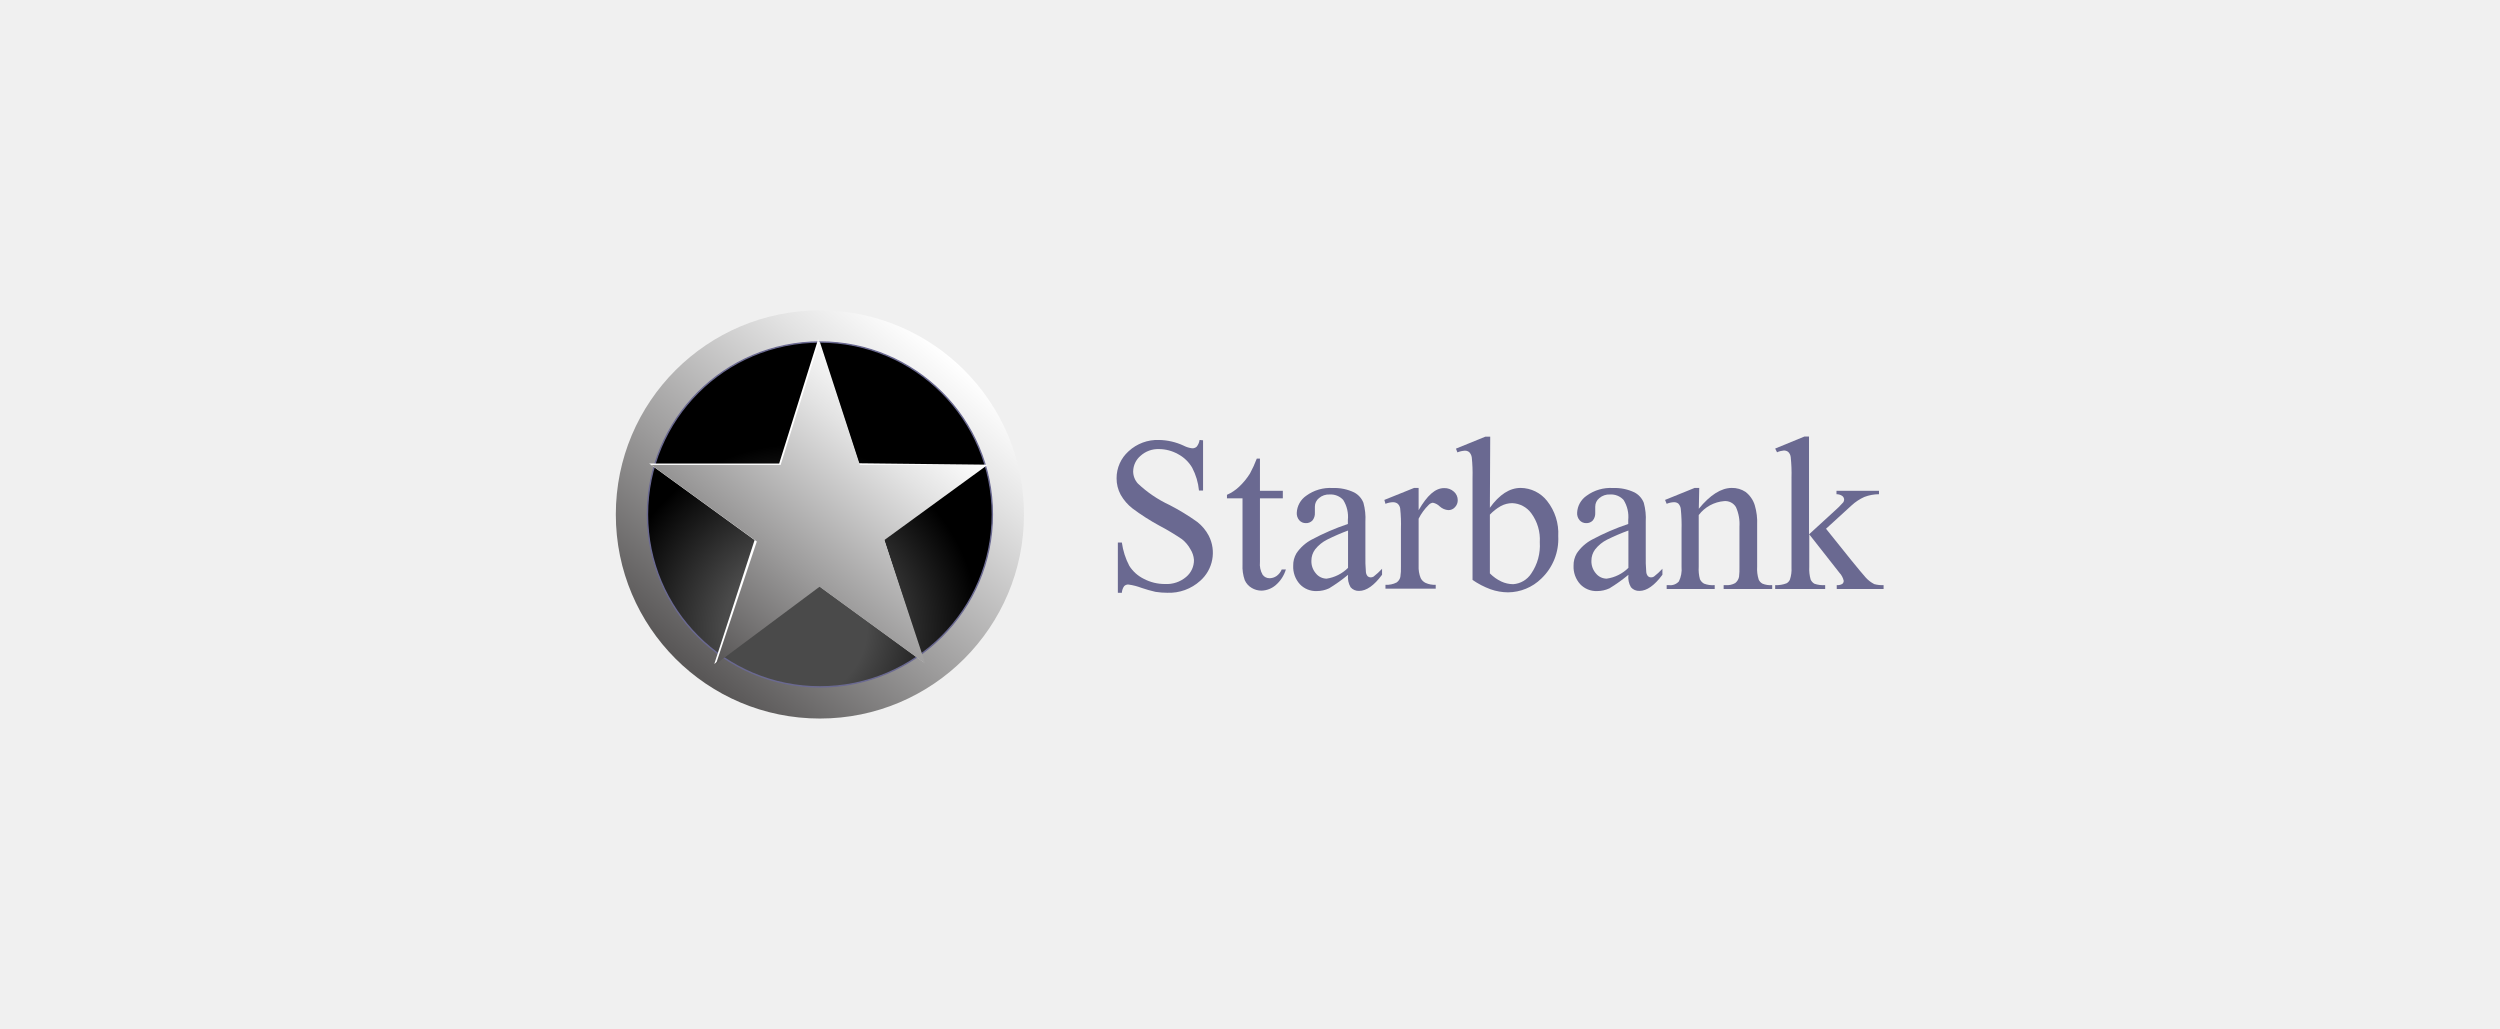
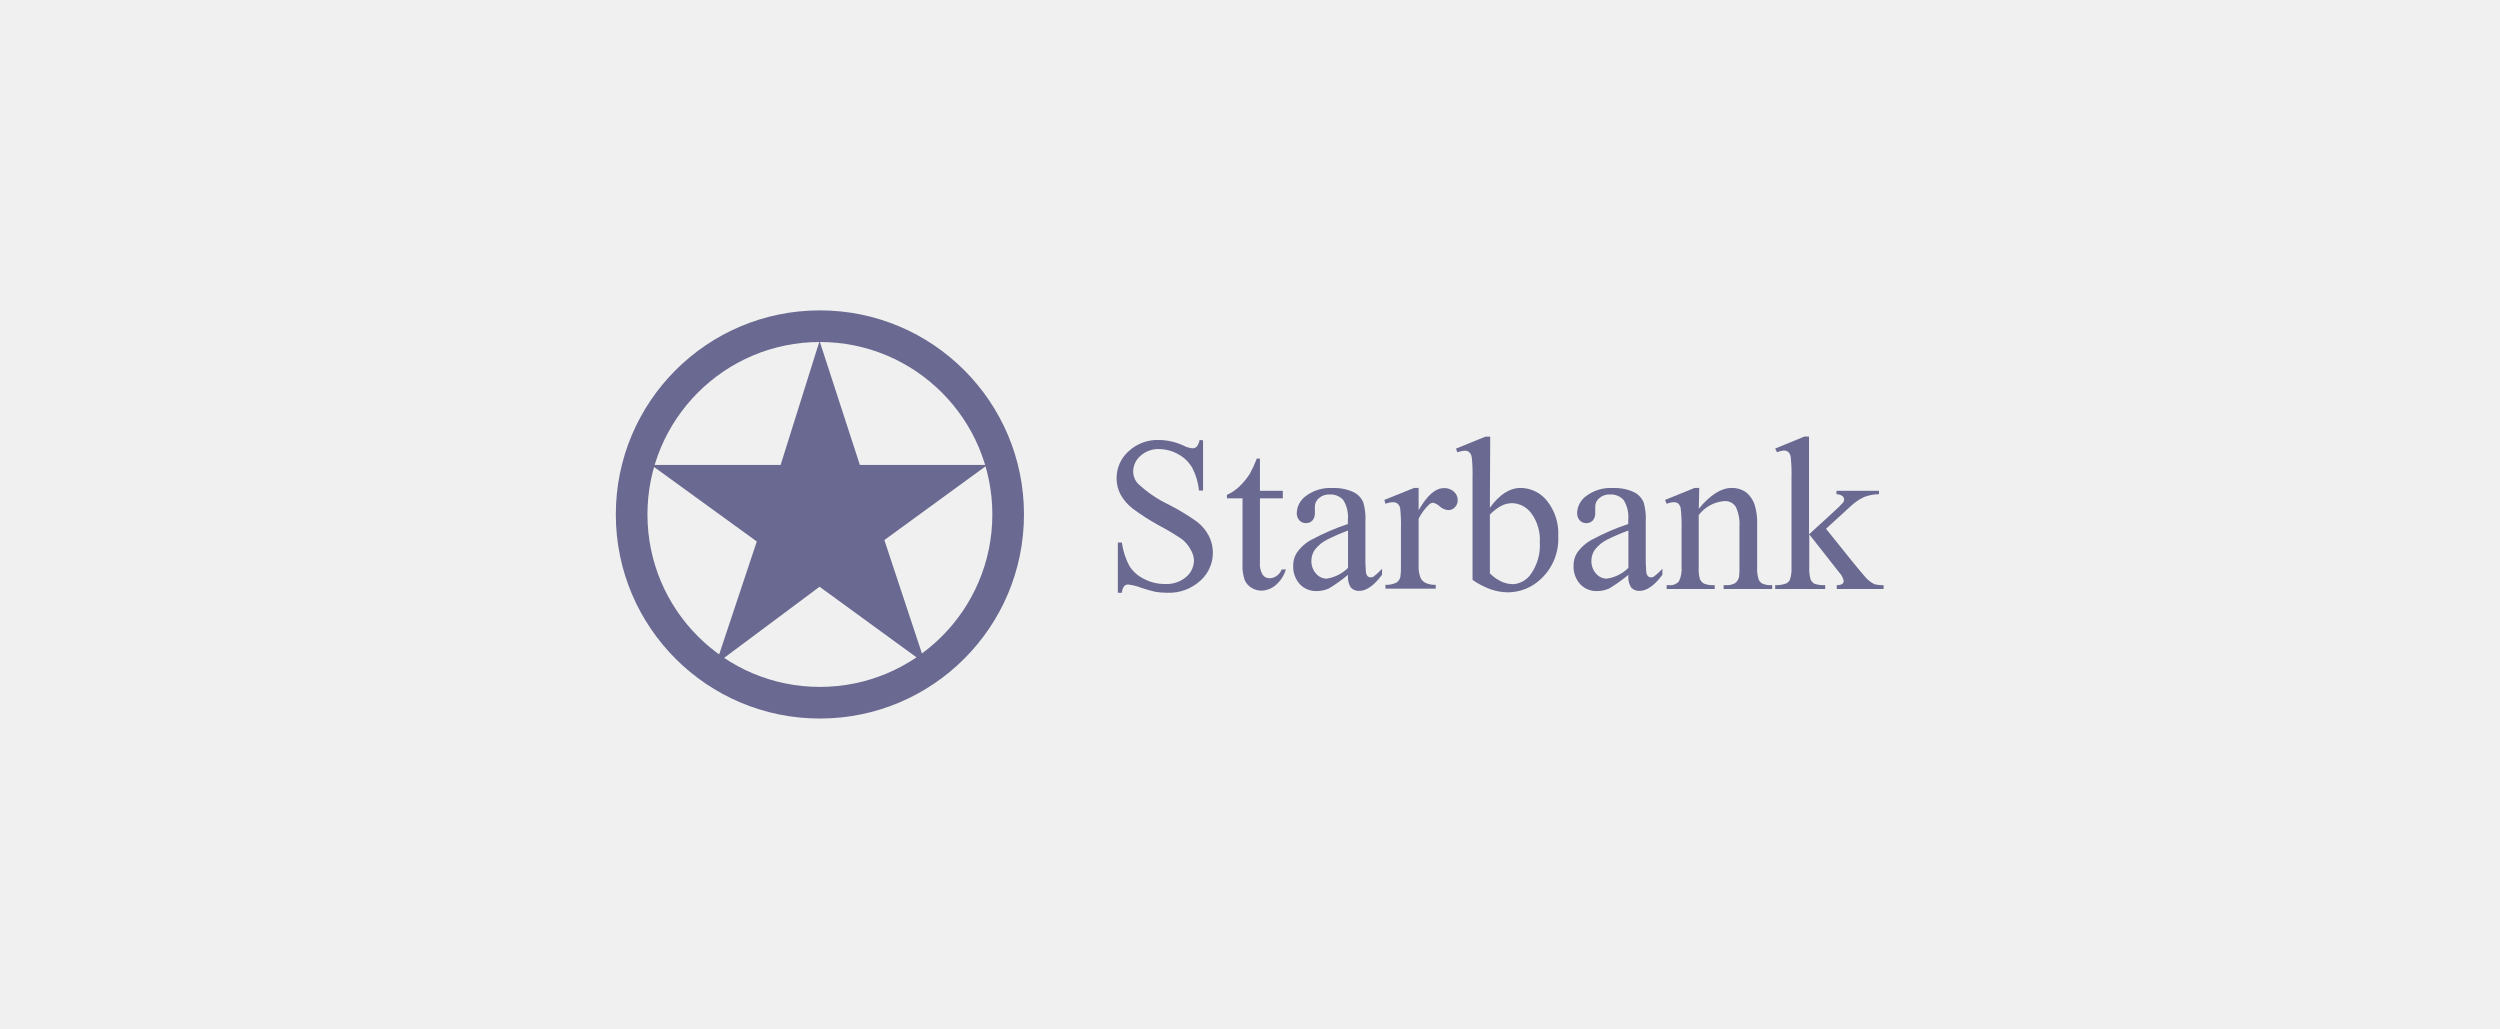
- <svg xmlns="http://www.w3.org/2000/svg" xmlns:xlink="http://www.w3.org/1999/xlink" fill="#6A6991" id="图层_1" data-name="图层 1" viewBox="0 0 294 121">
-   <defs>
-     <style>.cls-1{fill:url(#未命名的渐变_7);}.cls-2{stroke:#6A6991;stroke-miterlimit:10;stroke-width:0.17px;fill:url(#未命名的渐变_8);}.cls-3{fill:#fff;}.cls-4{fill:url(#未命名的渐变_7-2);}</style>
-     <linearGradient id="未命名的渐变_7" x1="111.85" y1="5115.89" x2="80.99" y2="5079.11" gradientTransform="matrix(1, 0, 0, -1, 0, 5158)" gradientUnits="userSpaceOnUse">
-       <stop offset="0" stop-color="#fff" />
-       <stop offset="0.19" stop-color="#e3e3e3" />
-       <stop offset="0.61" stop-color="#9d9c9c" />
-       <stop offset="0.99" stop-color="#595757" />
-     </linearGradient>
-     <radialGradient id="未命名的渐变_8" cx="-1160.8" cy="2927.77" r="0.17" gradientTransform="matrix(0.58, 126.56, 126.56, -0.58, -369772.99, 148681.56)" gradientUnits="userSpaceOnUse">
-       <stop offset="0.39" stop-color="#4a4a4a" />
-       <stop offset="1" />
-     </radialGradient>
-     <linearGradient id="未命名的渐变_7-2" x1="108.12" y1="5110.05" x2="83.4" y2="5080.59" xlink:href="#未命名的渐变_7" />
-   </defs>
-   <path class="cls-1" d="M96.42,84.5a24,24,0,1,0-24-24A24,24,0,0,0,96.42,84.5Z" />
-   <path class="cls-2" d="M96.42,80.78A20.28,20.28,0,1,0,76.14,60.5,20.28,20.28,0,0,0,96.42,80.78Z" />
-   <path class="cls-3" d="M108.64,77.89,96.21,68.83,84,78.08l4.74-14.57-12.4-9H91.63L96.21,39.9,101,54.48l15,.17-12.06,8.69Z" />
-   <path class="cls-4" d="M108.82,78.06,96.38,69,84.2,78.08,89,63.68l-12.41-9H91.8l4.58-14.58,4.74,14.58h15L104,63.51Z" />
+ <svg xmlns="http://www.w3.org/2000/svg" fill="#6A6991" id="图层_1" data-name="图层 1" viewBox="0 0 294 121">
+   <path d="M96.42,36.5a24,24,0,1,0,24,24A24,24,0,0,0,96.42,36.5Zm0,44.28A20.28,20.28,0,1,1,116.7,60.5,20.28,20.28,0,0,1,96.42,80.78Z" />
+   <path d="M108.82,78.06,96.38,69,84.2,78.08,89,63.68l-12.41-9H91.8l4.58-14.58,4.74,14.58h15L104,63.51Z" />
  <path d="M141.48,51.78v5.91H141A7.24,7.24,0,0,0,140.2,55a4.22,4.22,0,0,0-1.67-1.6,4.66,4.66,0,0,0-2.24-.59,3.08,3.08,0,0,0-2.17.8,2.44,2.44,0,0,0-.86,1.82,2.14,2.14,0,0,0,.55,1.43,14,14,0,0,0,3.71,2.52,26.37,26.37,0,0,1,3.28,2A5,5,0,0,1,142.15,63a4.4,4.4,0,0,1-1,5.3,5.45,5.45,0,0,1-3.88,1.41,8.7,8.7,0,0,1-1.39-.11,16.21,16.21,0,0,1-1.62-.46,7,7,0,0,0-1.56-.4.65.65,0,0,0-.5.19,1.49,1.49,0,0,0-.27.78h-.47V63.8h.47a8.35,8.35,0,0,0,.88,2.75,4.23,4.23,0,0,0,1.7,1.52,5.28,5.28,0,0,0,2.5.61,3.54,3.54,0,0,0,2.49-.84,2.56,2.56,0,0,0,.91-2A2.7,2.7,0,0,0,140,64.6,3.83,3.83,0,0,0,139,63.41a28.38,28.38,0,0,0-2.69-1.61,26.19,26.19,0,0,1-3.12-2,5.41,5.41,0,0,1-1.4-1.62,4,4,0,0,1-.48-1.94,4.23,4.23,0,0,1,1.41-3.17,5,5,0,0,1,3.59-1.33,7.15,7.15,0,0,1,2.89.67,2.89,2.89,0,0,0,1,.31.73.73,0,0,0,.53-.19,1.58,1.58,0,0,0,.34-.79Z" />
  <path d="M148.17,53.93v3.79h2.69v.88h-2.69v7.49a2.46,2.46,0,0,0,.32,1.51,1,1,0,0,0,.82.4,1.47,1.47,0,0,0,.81-.26,1.76,1.76,0,0,0,.61-.77h.49A3.92,3.92,0,0,1,150,68.83a2.68,2.68,0,0,1-1.67.63,2.28,2.28,0,0,1-1.13-.32,2,2,0,0,1-.82-.92,4.81,4.81,0,0,1-.26-1.85V58.6h-1.83v-.41a5,5,0,0,0,1.42-.94A7.73,7.73,0,0,0,147,55.68a14.81,14.81,0,0,0,.8-1.75Z" />
  <path d="M158.53,67.6a19,19,0,0,1-2.23,1.59,3.45,3.45,0,0,1-1.45.32,2.6,2.6,0,0,1-2-.82,3.05,3.05,0,0,1-.77-2.16,2.76,2.76,0,0,1,.38-1.46,4.94,4.94,0,0,1,1.79-1.61,27.69,27.69,0,0,1,4.26-1.84v-.46a3.74,3.74,0,0,0-.55-2.37,2,2,0,0,0-1.59-.64,1.77,1.77,0,0,0-1.26.43,1.27,1.27,0,0,0-.48,1l0,.73a1.3,1.3,0,0,1-.29.9,1,1,0,0,1-.78.31,1,1,0,0,1-.76-.33,1.24,1.24,0,0,1-.3-.89,2.57,2.57,0,0,1,1.11-2,4.76,4.76,0,0,1,3.11-.91,5.37,5.37,0,0,1,2.53.52,2.34,2.34,0,0,1,1.09,1.22,6.89,6.89,0,0,1,.23,2.22v3.92a18.68,18.68,0,0,0,.06,2,.87.87,0,0,0,.21.5.53.53,0,0,0,.34.13.68.68,0,0,0,.35-.09,8.49,8.49,0,0,0,1-.92v.7c-.94,1.27-1.84,1.9-2.7,1.9a1.24,1.24,0,0,1-1-.43A2.32,2.32,0,0,1,158.53,67.6Zm0-.82V62.39a24,24,0,0,0-2.46,1.07,4.13,4.13,0,0,0-1.42,1.16,2.19,2.19,0,0,0-.43,1.32,2.17,2.17,0,0,0,.54,1.51,1.64,1.64,0,0,0,1.25.6A4.52,4.52,0,0,0,158.53,66.78Z" />
  <path d="M166.83,57.38V60c1-1.73,1.95-2.6,3-2.6a1.63,1.63,0,0,1,1.15.42,1.31,1.31,0,0,1,.45,1,1.15,1.15,0,0,1-.33.83,1,1,0,0,1-.78.34,1.68,1.68,0,0,1-1-.43,1.61,1.61,0,0,0-.81-.44.79.79,0,0,0-.49.25A6.1,6.1,0,0,0,166.83,61v5.53a3.42,3.42,0,0,0,.24,1.45,1.23,1.23,0,0,0,.58.57,2.52,2.52,0,0,0,1.19.22v.46h-5.91v-.46a2.49,2.49,0,0,0,1.31-.27,1.07,1.07,0,0,0,.44-.65,6.36,6.36,0,0,0,.07-1.22V62.2a17.09,17.09,0,0,0-.09-2.41.92.92,0,0,0-.3-.56.9.9,0,0,0-.55-.17,2.41,2.41,0,0,0-.88.19l-.13-.46,3.5-1.41Z" />
  <path d="M175.21,59.71c1.12-1.55,2.32-2.33,3.62-2.33a4,4,0,0,1,3.1,1.52,6.12,6.12,0,0,1,1.32,4.15,6.43,6.43,0,0,1-2,5,5.66,5.66,0,0,1-3.91,1.61,6.29,6.29,0,0,1-2.05-.36,9.56,9.56,0,0,1-2.12-1.1v-12a18.23,18.23,0,0,0-.09-2.42,1.12,1.12,0,0,0-.3-.61.78.78,0,0,0-.51-.17,2.74,2.74,0,0,0-.88.2l-.17-.44,3.46-1.41h.57Zm0,.81v6.91a4.75,4.75,0,0,0,1.33.95,3.37,3.37,0,0,0,1.41.32,2.76,2.76,0,0,0,2.13-1.26,5.84,5.84,0,0,0,1-3.67,5.21,5.21,0,0,0-1-3.41,2.9,2.9,0,0,0-2.25-1.19,2.86,2.86,0,0,0-1.33.34A5.59,5.59,0,0,0,175.21,60.52Z" />
  <path d="M191.5,67.6a19,19,0,0,1-2.23,1.59,3.45,3.45,0,0,1-1.45.32,2.6,2.6,0,0,1-2-.82,3.05,3.05,0,0,1-.77-2.16,2.76,2.76,0,0,1,.38-1.46,4.94,4.94,0,0,1,1.79-1.61,27.69,27.69,0,0,1,4.26-1.84v-.46a3.74,3.74,0,0,0-.55-2.37,2,2,0,0,0-1.59-.64,1.77,1.77,0,0,0-1.26.43,1.27,1.27,0,0,0-.48,1l0,.73a1.3,1.3,0,0,1-.29.9,1,1,0,0,1-.78.31,1,1,0,0,1-.76-.33,1.24,1.24,0,0,1-.3-.89,2.57,2.57,0,0,1,1.11-2,4.76,4.76,0,0,1,3.11-.91,5.37,5.37,0,0,1,2.53.52,2.34,2.34,0,0,1,1.09,1.22,6.89,6.89,0,0,1,.23,2.22v3.92a18.68,18.68,0,0,0,.06,2,.87.87,0,0,0,.21.5.53.53,0,0,0,.34.13.68.68,0,0,0,.35-.09,8.49,8.49,0,0,0,1-.92v.7c-.94,1.27-1.84,1.9-2.7,1.9a1.24,1.24,0,0,1-1-.43A2.32,2.32,0,0,1,191.5,67.6Zm0-.82V62.39A24,24,0,0,0,189,63.46a4.13,4.13,0,0,0-1.42,1.16,2.19,2.19,0,0,0-.43,1.32,2.17,2.17,0,0,0,.54,1.51,1.64,1.64,0,0,0,1.25.6A4.52,4.52,0,0,0,191.5,66.78Z" />
  <path d="M199.78,59.83q2-2.44,3.87-2.45a2.82,2.82,0,0,1,1.63.47,3.18,3.18,0,0,1,1.08,1.56,7,7,0,0,1,.28,2.32v4.93a4.1,4.1,0,0,0,.18,1.49,1,1,0,0,0,.45.49,2.49,2.49,0,0,0,1.14.17v.46H202.7v-.46h.24a1.94,1.94,0,0,0,1.12-.24,1.24,1.24,0,0,0,.45-.73,7.78,7.78,0,0,0,.05-1.18V61.93a4.86,4.86,0,0,0-.41-2.29,1.46,1.46,0,0,0-1.38-.71,4.17,4.17,0,0,0-3,1.64v6.09a4.44,4.44,0,0,0,.14,1.45,1.15,1.15,0,0,0,.49.53,2.86,2.86,0,0,0,1.25.17v.46H196v-.46h.25a1.34,1.34,0,0,0,1.19-.44,3.23,3.23,0,0,0,.31-1.71V62.37a19.53,19.53,0,0,0-.09-2.53,1.09,1.09,0,0,0-.29-.62.79.79,0,0,0-.52-.16,2.35,2.35,0,0,0-.85.19l-.19-.46,3.48-1.41h.54Z" />
  <path d="M212.74,51.34v11.5l2.94-2.69a11.62,11.62,0,0,0,1.09-1.08.6.6,0,0,0,.1-.3.56.56,0,0,0-.21-.44,1.17,1.17,0,0,0-.69-.21v-.4h5v.4a4.88,4.88,0,0,0-1.72.32,5.63,5.63,0,0,0-1.51,1l-3,2.74,3,3.74c.83,1,1.38,1.69,1.67,2a3.53,3.53,0,0,0,1,.77,3.48,3.48,0,0,0,1.1.12v.46H216v-.46a1.09,1.09,0,0,0,.65-.14.45.45,0,0,0,.17-.37,2,2,0,0,0-.5-.94l-3.55-4.52v3.83a4.52,4.52,0,0,0,.16,1.48,1.06,1.06,0,0,0,.45.5,3.22,3.22,0,0,0,1.26.16v.46h-5.88v-.46a3.26,3.26,0,0,0,1.33-.21.89.89,0,0,0,.4-.43,3.73,3.73,0,0,0,.19-1.44V56.22a18.38,18.38,0,0,0-.09-2.45,1,1,0,0,0-.29-.62.8.8,0,0,0-.53-.17,2.43,2.43,0,0,0-.79.21l-.22-.44,3.43-1.41Z" />
</svg>
